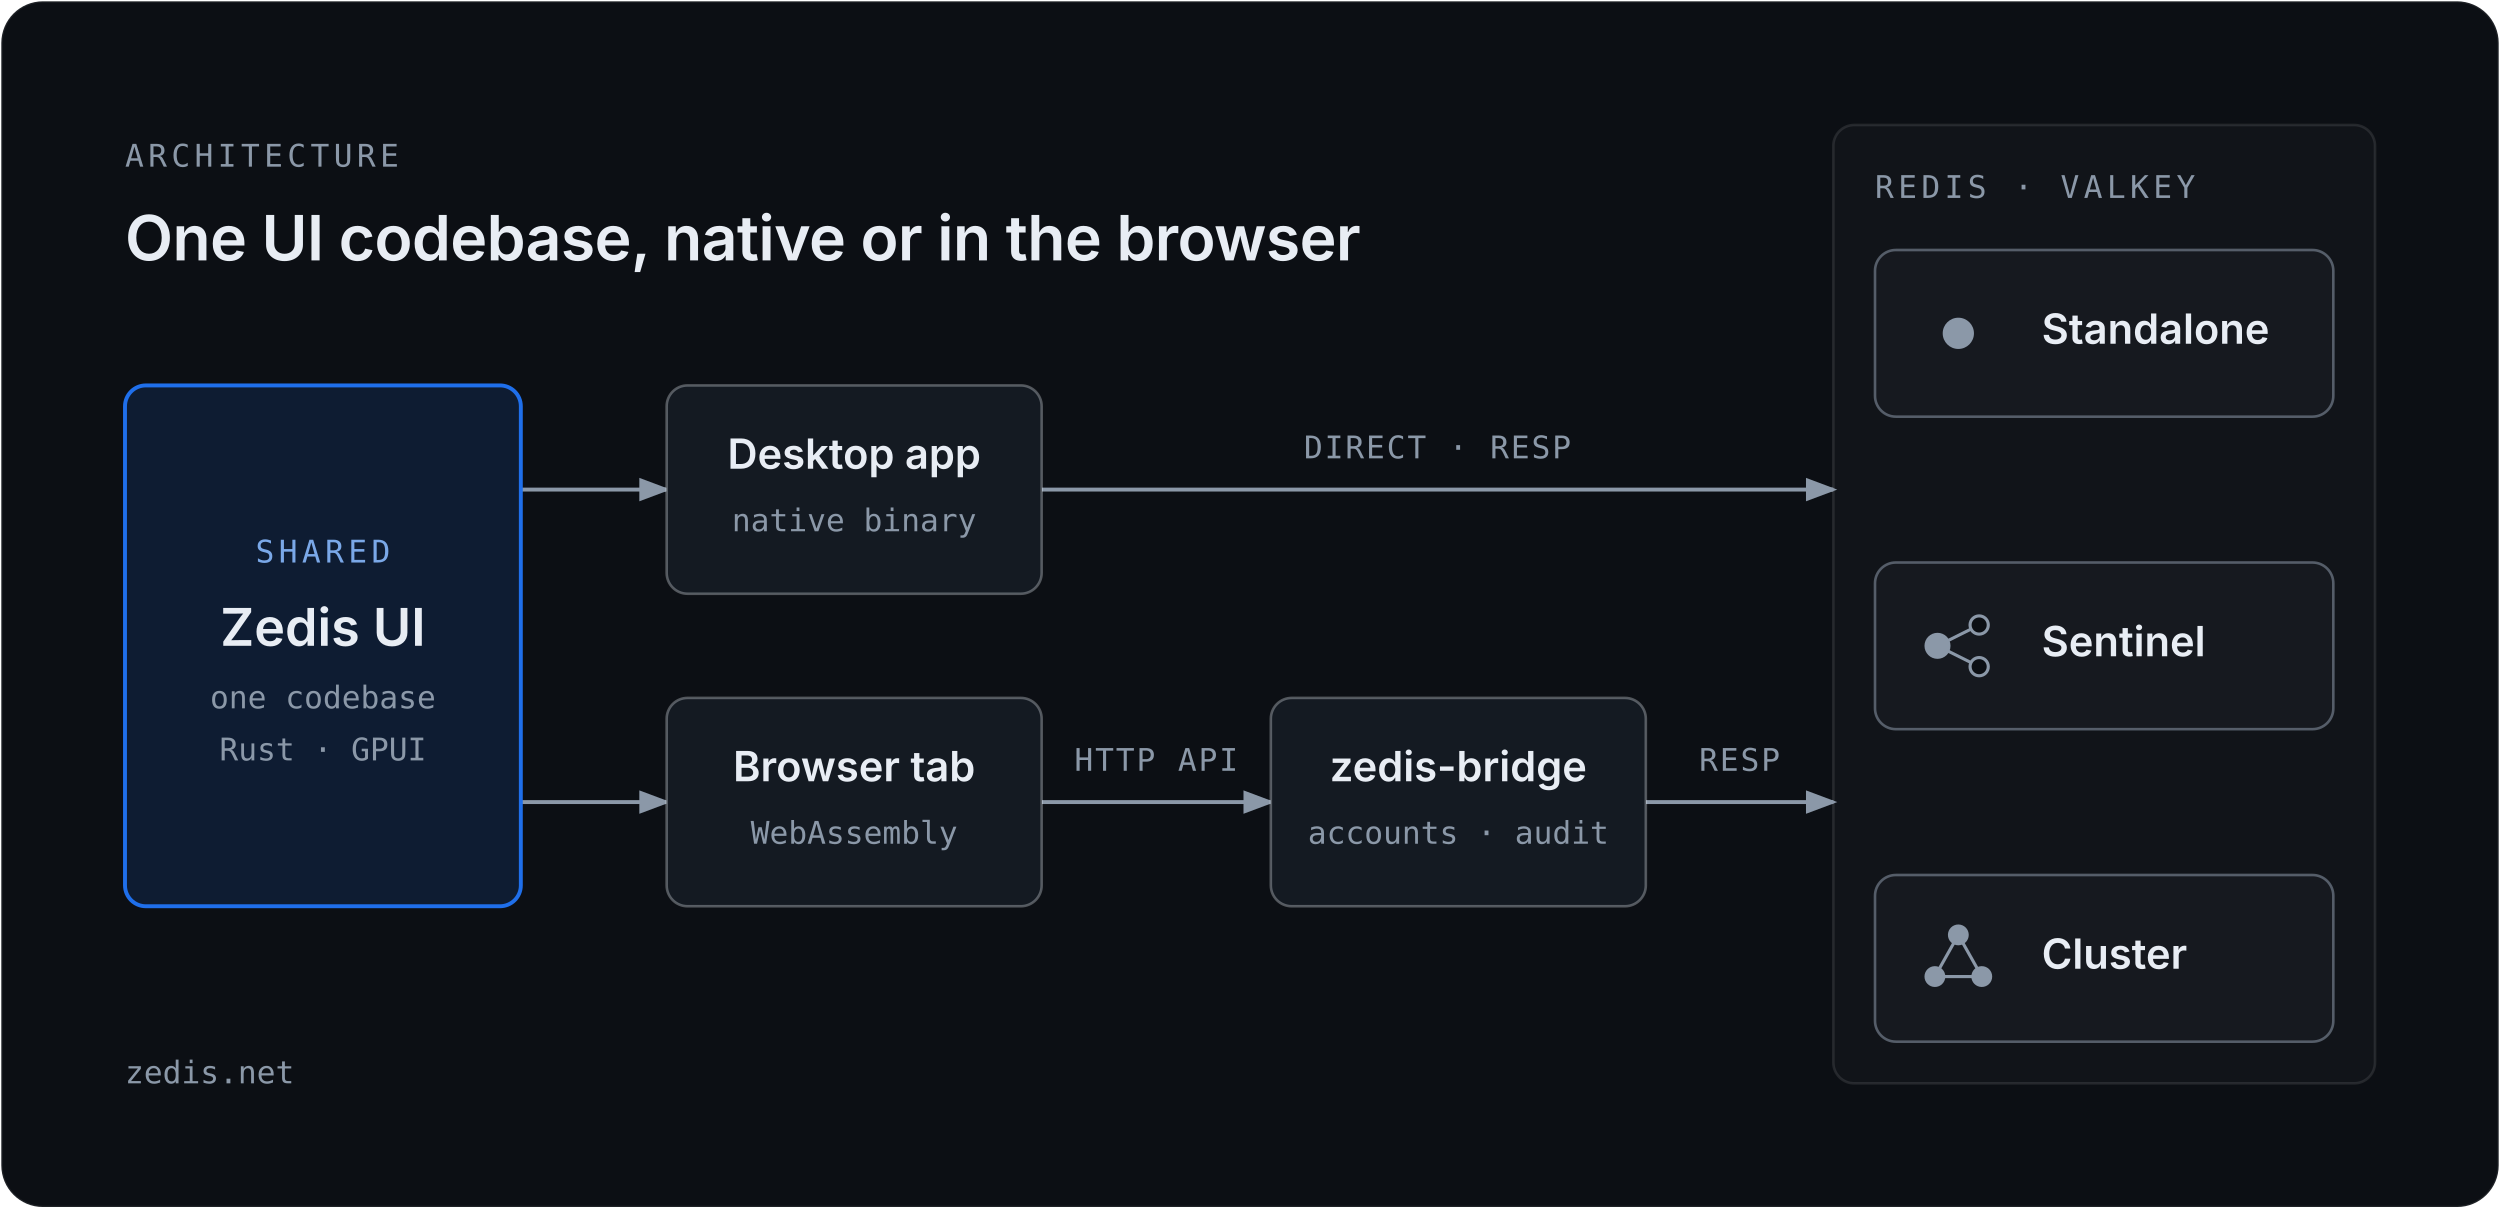
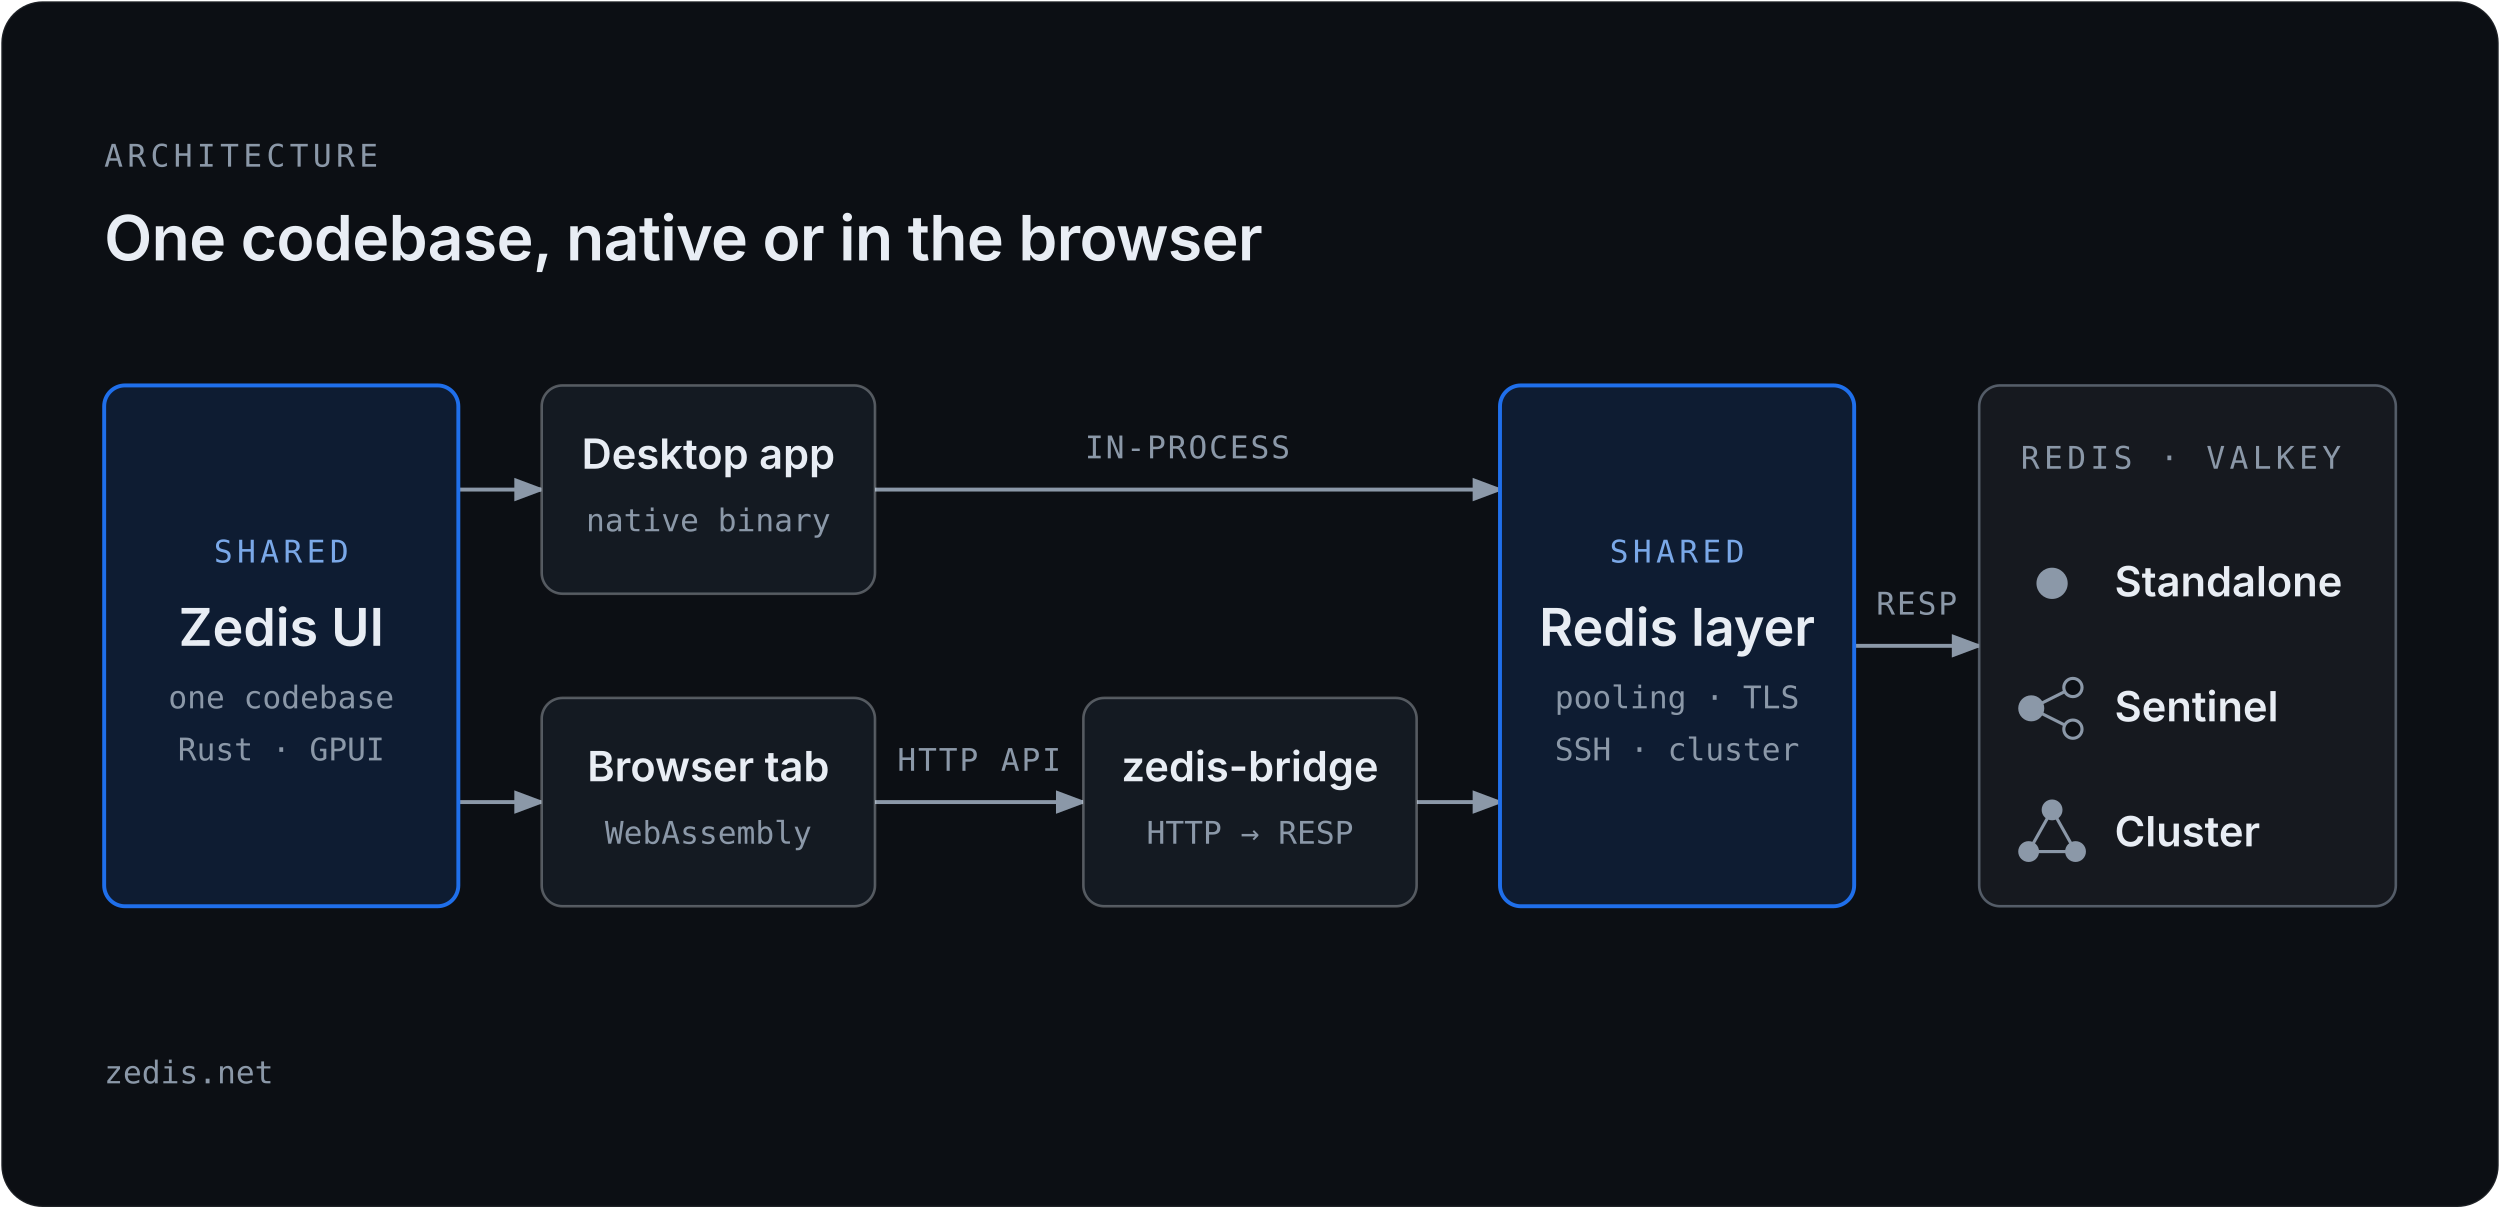
<svg xmlns="http://www.w3.org/2000/svg" width="960" height="464" viewBox="0 0 960 464" role="img" aria-labelledby="zedis-architecture-title zedis-architecture-desc">
  <defs>
    <marker id="zedis-architecture-arrow" markerWidth="8" markerHeight="6" refX="7" refY="3" orient="auto">
      <polygon points="0 0, 8 3, 0 6" fill="#8b98a8" />
    </marker>
    <style>
      .name{font:600 16px Inter, 'SF Pro Text', -apple-system, BlinkMacSystemFont, 'Segoe UI', system-ui, sans-serif;fill:#e8edf4}
      .hero{font:600 20px Inter, 'SF Pro Text', -apple-system, BlinkMacSystemFont, 'Segoe UI', system-ui, sans-serif;fill:#e8edf4}
      .sub{font:400 12px 'JetBrains Mono', 'SF Mono', ui-monospace, Menlo, Consolas, monospace;fill:#8b98a8}
      .label,.eyebrow,.zone,.tag{font:500 12px 'JetBrains Mono', 'SF Mono', ui-monospace, Menlo, Consolas, monospace;fill:#8b98a8;letter-spacing:.06em}
      .eyebrow,.zone,.tag{letter-spacing:.14em}
      .tag{fill:#7aa8e8}
      .title{font:600 24px Inter, 'SF Pro Text', -apple-system, BlinkMacSystemFont, 'Segoe UI', system-ui, sans-serif;fill:#e8edf4;letter-spacing:-.01em}
      .wire{fill:none;stroke:#8b98a8;stroke-width:1.5}
      .token path{fill:none;stroke-linecap:round}
      .tail{stroke:#4d8ff2;stroke-width:3}
      .head{stroke:#e3edff;stroke-width:5}
      .flow-a1-0{stroke-dasharray:0.1px 2000px;stroke-dashoffset:8px;animation:flow-a1-0 6s linear infinite}
      .flow-a1-1{stroke-dasharray:80px 2000px;stroke-dashoffset:88px;animation:flow-a1-1 6s linear infinite}
      .flow-a1-2{stroke-dasharray:48px 2000px;stroke-dashoffset:56px;animation:flow-a1-2 6s linear infinite}
      .flow-a1-3{stroke-dasharray:20px 2000px;stroke-dashoffset:28px;animation:flow-a1-3 6s linear infinite}
      .flow-a2-0{stroke-dasharray:0.1px 2000px;stroke-dashoffset:8px;animation:flow-a2-0 6s linear infinite}
      .flow-a2-1{stroke-dasharray:80px 2000px;stroke-dashoffset:88px;animation:flow-a2-1 6s linear infinite}
      .flow-a2-2{stroke-dasharray:48px 2000px;stroke-dashoffset:56px;animation:flow-a2-2 6s linear infinite}
      .flow-a2-3{stroke-dasharray:20px 2000px;stroke-dashoffset:28px;animation:flow-a2-3 6s linear infinite}
+       .flow-ra-0{stroke-dasharray:0.1px 2000px;stroke-dashoffset:8px;animation:flow-ra-0 6s linear infinite}
+       .flow-ra-1{stroke-dasharray:80px 2000px;stroke-dashoffset:88px;animation:flow-ra-1 6s linear infinite}
+       .flow-ra-2{stroke-dasharray:48px 2000px;stroke-dashoffset:56px;animation:flow-ra-2 6s linear infinite}
+       .flow-ra-3{stroke-dasharray:20px 2000px;stroke-dashoffset:28px;animation:flow-ra-3 6s linear infinite}
      .flow-b1-0{stroke-dasharray:0.1px 2000px;stroke-dashoffset:8px;animation:flow-b1-0 6s linear infinite}
      .flow-b1-1{stroke-dasharray:80px 2000px;stroke-dashoffset:88px;animation:flow-b1-1 6s linear infinite}
      .flow-b1-2{stroke-dasharray:48px 2000px;stroke-dashoffset:56px;animation:flow-b1-2 6s linear infinite}
      .flow-b1-3{stroke-dasharray:20px 2000px;stroke-dashoffset:28px;animation:flow-b1-3 6s linear infinite}
      .flow-b2-0{stroke-dasharray:0.1px 2000px;stroke-dashoffset:8px;animation:flow-b2-0 6s linear infinite}
      .flow-b2-1{stroke-dasharray:80px 2000px;stroke-dashoffset:88px;animation:flow-b2-1 6s linear infinite}
      .flow-b2-2{stroke-dasharray:48px 2000px;stroke-dashoffset:56px;animation:flow-b2-2 6s linear infinite}
      .flow-b2-3{stroke-dasharray:20px 2000px;stroke-dashoffset:28px;animation:flow-b2-3 6s linear infinite}
      .flow-b3-0{stroke-dasharray:0.1px 2000px;stroke-dashoffset:8px;animation:flow-b3-0 6s linear infinite}
      .flow-b3-1{stroke-dasharray:80px 2000px;stroke-dashoffset:88px;animation:flow-b3-1 6s linear infinite}
      .flow-b3-2{stroke-dasharray:48px 2000px;stroke-dashoffset:56px;animation:flow-b3-2 6s linear infinite}
      .flow-b3-3{stroke-dasharray:20px 2000px;stroke-dashoffset:28px;animation:flow-b3-3 6s linear infinite}
-       @keyframes flow-a1-0{0%{stroke-dashoffset:8px}16%,100%{stroke-dashoffset:-144px}}
-       @keyframes flow-a1-1{0%{stroke-dashoffset:88px}16%,100%{stroke-dashoffset:-64px}}
-       @keyframes flow-a1-2{0%{stroke-dashoffset:56px}16%,100%{stroke-dashoffset:-96px}}
-       @keyframes flow-a1-3{0%{stroke-dashoffset:28px}16%,100%{stroke-dashoffset:-124px}}
-       @keyframes flow-a2-0{0%,9%{stroke-dashoffset:8px}51%,100%{stroke-dashoffset:-392px}}
-       @keyframes flow-a2-1{0%,9%{stroke-dashoffset:88px}51%,100%{stroke-dashoffset:-312px}}
-       @keyframes flow-a2-2{0%,9%{stroke-dashoffset:56px}51%,100%{stroke-dashoffset:-344px}}
-       @keyframes flow-a2-3{0%,9%{stroke-dashoffset:28px}51%,100%{stroke-dashoffset:-372px}}
-       @keyframes flow-b1-0{0%,43%{stroke-dashoffset:8px}59%,100%{stroke-dashoffset:-144px}}
-       @keyframes flow-b1-1{0%,43%{stroke-dashoffset:88px}59%,100%{stroke-dashoffset:-64px}}
-       @keyframes flow-b1-2{0%,43%{stroke-dashoffset:56px}59%,100%{stroke-dashoffset:-96px}}
-       @keyframes flow-b1-3{0%,43%{stroke-dashoffset:28px}59%,100%{stroke-dashoffset:-124px}}
-       @keyframes flow-b2-0{0%,53%{stroke-dashoffset:8px}72%,100%{stroke-dashoffset:-176px}}
-       @keyframes flow-b2-1{0%,53%{stroke-dashoffset:88px}72%,100%{stroke-dashoffset:-96px}}
-       @keyframes flow-b2-2{0%,53%{stroke-dashoffset:56px}72%,100%{stroke-dashoffset:-128px}}
-       @keyframes flow-b2-3{0%,53%{stroke-dashoffset:28px}72%,100%{stroke-dashoffset:-156px}}
-       @keyframes flow-b3-0{0%,65%{stroke-dashoffset:8px}82.5%,100%{stroke-dashoffset:-160px}}
-       @keyframes flow-b3-1{0%,65%{stroke-dashoffset:88px}82.5%,100%{stroke-dashoffset:-80px}}
-       @keyframes flow-b3-2{0%,65%{stroke-dashoffset:56px}82.5%,100%{stroke-dashoffset:-112px}}
-       @keyframes flow-b3-3{0%,65%{stroke-dashoffset:28px}82.5%,100%{stroke-dashoffset:-140px}}
+       .flow-rb-0{stroke-dasharray:0.1px 2000px;stroke-dashoffset:8px;animation:flow-rb-0 6s linear infinite}
+       .flow-rb-1{stroke-dasharray:80px 2000px;stroke-dashoffset:88px;animation:flow-rb-1 6s linear infinite}
+       .flow-rb-2{stroke-dasharray:48px 2000px;stroke-dashoffset:56px;animation:flow-rb-2 6s linear infinite}
+       .flow-rb-3{stroke-dasharray:20px 2000px;stroke-dashoffset:28px;animation:flow-rb-3 6s linear infinite}
+       @keyframes flow-a1-0{0%{stroke-dashoffset:8px}13.3%,100%{stroke-dashoffset:-120px}}
+       @keyframes flow-a1-1{0%{stroke-dashoffset:88px}13.3%,100%{stroke-dashoffset:-40px}}
+       @keyframes flow-a1-2{0%{stroke-dashoffset:56px}13.3%,100%{stroke-dashoffset:-72px}}
+       @keyframes flow-a1-3{0%{stroke-dashoffset:28px}13.3%,100%{stroke-dashoffset:-100px}}
+       @keyframes flow-a2-0{0%,5.8%{stroke-dashoffset:8px}40.8%,100%{stroke-dashoffset:-328px}}
+       @keyframes flow-a2-1{0%,5.8%{stroke-dashoffset:88px}40.8%,100%{stroke-dashoffset:-248px}}
+       @keyframes flow-a2-2{0%,5.8%{stroke-dashoffset:56px}40.8%,100%{stroke-dashoffset:-280px}}
+       @keyframes flow-a2-3{0%,5.8%{stroke-dashoffset:28px}40.8%,100%{stroke-dashoffset:-308px}}
+       @keyframes flow-ra-0{0%,33.3%{stroke-dashoffset:8px}49.2%,100%{stroke-dashoffset:-136px}}
+       @keyframes flow-ra-1{0%,33.3%{stroke-dashoffset:88px}49.2%,100%{stroke-dashoffset:-56px}}
+       @keyframes flow-ra-2{0%,33.3%{stroke-dashoffset:56px}49.2%,100%{stroke-dashoffset:-88px}}
+       @keyframes flow-ra-3{0%,33.3%{stroke-dashoffset:28px}49.2%,100%{stroke-dashoffset:-116px}}
+       @keyframes flow-b1-0{0%,43.3%{stroke-dashoffset:8px}56.7%,100%{stroke-dashoffset:-120px}}
+       @keyframes flow-b1-1{0%,43.3%{stroke-dashoffset:88px}56.7%,100%{stroke-dashoffset:-40px}}
+       @keyframes flow-b1-2{0%,43.3%{stroke-dashoffset:56px}56.7%,100%{stroke-dashoffset:-72px}}
+       @keyframes flow-b1-3{0%,43.3%{stroke-dashoffset:28px}56.7%,100%{stroke-dashoffset:-100px}}
+       @keyframes flow-b2-0{0%,49.2%{stroke-dashoffset:8px}67.5%,100%{stroke-dashoffset:-168px}}
+       @keyframes flow-b2-1{0%,49.2%{stroke-dashoffset:88px}67.5%,100%{stroke-dashoffset:-88px}}
+       @keyframes flow-b2-2{0%,49.2%{stroke-dashoffset:56px}67.5%,100%{stroke-dashoffset:-120px}}
+       @keyframes flow-b2-3{0%,49.2%{stroke-dashoffset:28px}67.5%,100%{stroke-dashoffset:-148px}}
+       @keyframes flow-b3-0{0%,60%{stroke-dashoffset:8px}73.3%,100%{stroke-dashoffset:-120px}}
+       @keyframes flow-b3-1{0%,60%{stroke-dashoffset:88px}73.3%,100%{stroke-dashoffset:-40px}}
+       @keyframes flow-b3-2{0%,60%{stroke-dashoffset:56px}73.3%,100%{stroke-dashoffset:-72px}}
+       @keyframes flow-b3-3{0%,60%{stroke-dashoffset:28px}73.3%,100%{stroke-dashoffset:-100px}}
+       @keyframes flow-rb-0{0%,67.5%{stroke-dashoffset:8px}83.3%,100%{stroke-dashoffset:-136px}}
+       @keyframes flow-rb-1{0%,67.5%{stroke-dashoffset:88px}83.3%,100%{stroke-dashoffset:-56px}}
+       @keyframes flow-rb-2{0%,67.5%{stroke-dashoffset:56px}83.3%,100%{stroke-dashoffset:-88px}}
+       @keyframes flow-rb-3{0%,67.5%{stroke-dashoffset:28px}83.3%,100%{stroke-dashoffset:-116px}}
      @media (prefers-reduced-motion: reduce){.token{display:none}}
      @media print{.token{display:none}}
    </style>
  </defs>
  <rect x="0.5" y="0.5" width="959" height="463" rx="16" fill="#0c0f14" stroke="rgba(255,255,255,0.08)" />
-   <text class="eyebrow" x="48" y="64">ARCHITECTURE</text>
-   <text class="title" x="48" y="100">One UI codebase, native or in the browser</text>
-   <text class="sub" x="48" y="416">zedis.net</text>
-   <rect x="704" y="48" width="208" height="368" rx="8" fill="rgba(255,255,255,0.02)" stroke="rgba(255,255,255,0.10)" />
-   <text class="zone" x="720" y="76">REDIS · VALKEY</text>
-   <g aria-label="Paths from the shared UI through the desktop app and the browser to Redis">
-     <path class="wire" d="M200,188 H256" marker-end="url(#zedis-architecture-arrow)" />
-     <path class="wire" d="M400,188 H704" marker-end="url(#zedis-architecture-arrow)" />
-     <rect x="492" y="164" width="120" height="16" rx="2" fill="#0c0f14" />
-     <text class="label" x="552" y="176" text-anchor="middle">DIRECT · RESP</text>
-     <path class="wire" d="M200,308 H256" marker-end="url(#zedis-architecture-arrow)" />
-     <path class="wire" d="M400,308 H488" marker-end="url(#zedis-architecture-arrow)" />
-     <rect x="408" y="284" width="72" height="16" rx="2" fill="#0c0f14" />
-     <text class="label" x="444" y="296" text-anchor="middle">HTTP API</text>
-     <path class="wire" d="M632,308 H704" marker-end="url(#zedis-architecture-arrow)" />
-     <rect x="644" y="284" width="48" height="16" rx="2" fill="#0c0f14" />
-     <text class="label" x="668" y="296" text-anchor="middle">RESP</text>
+   <text class="eyebrow" x="40" y="64">ARCHITECTURE</text>
+   <text class="title" x="40" y="100">One codebase, native or in the browser</text>
+   <text class="sub" x="40" y="416">zedis.net</text>
+   <g aria-label="Paths from the shared UI, through the desktop app or the browser and the bridge, into the shared Redis layer and on to Redis">
+     <path class="wire" d="M176,188 H208" marker-end="url(#zedis-architecture-arrow)" />
+     <path class="wire" d="M336,188 H576" marker-end="url(#zedis-architecture-arrow)" />
+     <rect x="408" y="164" width="96" height="16" rx="2" fill="#0c0f14" />
+     <text class="label" x="456" y="176" text-anchor="middle">IN-PROCESS</text>
+     <path class="wire" d="M176,308 H208" marker-end="url(#zedis-architecture-arrow)" />
+     <path class="wire" d="M336,308 H416" marker-end="url(#zedis-architecture-arrow)" />
+     <rect x="340" y="284" width="72" height="16" rx="2" fill="#0c0f14" />
+     <text class="label" x="376" y="296" text-anchor="middle">HTTP API</text>
+     <path class="wire" d="M544,308 H576" marker-end="url(#zedis-architecture-arrow)" />
+     <path class="wire" d="M712,248 H760" marker-end="url(#zedis-architecture-arrow)" />
+     <rect x="716" y="224" width="40" height="16" rx="2" fill="#0c0f14" />
+     <text class="label" x="736" y="236" text-anchor="middle">RESP</text>
  </g>
  <g>
    <g class="token" aria-hidden="true" focusable="false">
-       <path class="tail flow-a1-1" d="M200,188 H256" opacity="0.2" />
-       <path class="tail flow-a1-2" d="M200,188 H256" opacity="0.45" />
-       <path class="tail flow-a1-3" d="M200,188 H256" opacity="0.9" />
-       <path class="head flow-a1-0" d="M200,188 H256" />
+       <path class="tail flow-a1-1" d="M176,188 H208" opacity="0.2" />
+       <path class="tail flow-a1-2" d="M176,188 H208" opacity="0.45" />
+       <path class="tail flow-a1-3" d="M176,188 H208" opacity="0.9" />
+       <path class="head flow-a1-0" d="M176,188 H208" />
    </g>
    <g class="token" aria-hidden="true" focusable="false">
-       <path class="tail flow-a2-1" d="M400,188 H704" opacity="0.2" />
-       <path class="tail flow-a2-2" d="M400,188 H704" opacity="0.45" />
-       <path class="tail flow-a2-3" d="M400,188 H704" opacity="0.9" />
-       <path class="head flow-a2-0" d="M400,188 H704" />
+       <path class="tail flow-a2-1" d="M336,188 H576" opacity="0.2" />
+       <path class="tail flow-a2-2" d="M336,188 H576" opacity="0.45" />
+       <path class="tail flow-a2-3" d="M336,188 H576" opacity="0.9" />
+       <path class="head flow-a2-0" d="M336,188 H576" />
    </g>
    <g class="token" aria-hidden="true" focusable="false">
-       <path class="tail flow-b1-1" d="M200,308 H256" opacity="0.2" />
-       <path class="tail flow-b1-2" d="M200,308 H256" opacity="0.45" />
-       <path class="tail flow-b1-3" d="M200,308 H256" opacity="0.9" />
-       <path class="head flow-b1-0" d="M200,308 H256" />
+       <path class="tail flow-ra-1" d="M712,248 H760" opacity="0.2" />
+       <path class="tail flow-ra-2" d="M712,248 H760" opacity="0.45" />
+       <path class="tail flow-ra-3" d="M712,248 H760" opacity="0.9" />
+       <path class="head flow-ra-0" d="M712,248 H760" />
    </g>
    <g class="token" aria-hidden="true" focusable="false">
-       <path class="tail flow-b2-1" d="M400,308 H488" opacity="0.2" />
-       <path class="tail flow-b2-2" d="M400,308 H488" opacity="0.45" />
-       <path class="tail flow-b2-3" d="M400,308 H488" opacity="0.9" />
-       <path class="head flow-b2-0" d="M400,308 H488" />
+       <path class="tail flow-b1-1" d="M176,308 H208" opacity="0.2" />
+       <path class="tail flow-b1-2" d="M176,308 H208" opacity="0.45" />
+       <path class="tail flow-b1-3" d="M176,308 H208" opacity="0.9" />
+       <path class="head flow-b1-0" d="M176,308 H208" />
    </g>
    <g class="token" aria-hidden="true" focusable="false">
-       <path class="tail flow-b3-1" d="M632,308 H704" opacity="0.2" />
-       <path class="tail flow-b3-2" d="M632,308 H704" opacity="0.45" />
-       <path class="tail flow-b3-3" d="M632,308 H704" opacity="0.9" />
-       <path class="head flow-b3-0" d="M632,308 H704" />
+       <path class="tail flow-b2-1" d="M336,308 H416" opacity="0.2" />
+       <path class="tail flow-b2-2" d="M336,308 H416" opacity="0.45" />
+       <path class="tail flow-b2-3" d="M336,308 H416" opacity="0.9" />
+       <path class="head flow-b2-0" d="M336,308 H416" />
+     </g>
+     <g class="token" aria-hidden="true" focusable="false">
+       <path class="tail flow-b3-1" d="M544,308 H576" opacity="0.2" />
+       <path class="tail flow-b3-2" d="M544,308 H576" opacity="0.45" />
+       <path class="tail flow-b3-3" d="M544,308 H576" opacity="0.9" />
+       <path class="head flow-b3-0" d="M544,308 H576" />
+     </g>
+     <g class="token" aria-hidden="true" focusable="false">
+       <path class="tail flow-rb-1" d="M712,248 H760" opacity="0.2" />
+       <path class="tail flow-rb-2" d="M712,248 H760" opacity="0.45" />
+       <path class="tail flow-rb-3" d="M712,248 H760" opacity="0.9" />
+       <path class="head flow-rb-0" d="M712,248 H760" />
    </g>
  </g>
  <g>
-     <rect x="48" y="148" width="152" height="200" rx="8" fill="#0c0f14" />
-     <rect x="48" y="148" width="152" height="200" rx="8" fill="rgba(31,111,235,0.14)" stroke="#1f6feb" stroke-width="1.5" />
-     <text class="tag" x="124" y="216" text-anchor="middle">SHARED</text>
-     <text class="hero" x="124" y="248" text-anchor="middle">Zedis UI</text>
-     <text class="sub" x="124" y="272" text-anchor="middle">one codebase</text>
-     <text class="sub" x="124" y="292" text-anchor="middle">Rust · GPUI</text>
-     <rect x="256" y="148" width="144" height="80" rx="8" fill="#0c0f14" />
-     <rect x="256" y="148" width="144" height="80" rx="8" fill="#141a22" stroke="rgba(232,237,244,0.32)" stroke-width="1" />
-     <text class="name" x="328" y="180" text-anchor="middle">Desktop app</text>
-     <text class="sub" x="328" y="204" text-anchor="middle">native binary</text>
-     <rect x="256" y="268" width="144" height="80" rx="8" fill="#0c0f14" />
-     <rect x="256" y="268" width="144" height="80" rx="8" fill="#141a22" stroke="rgba(232,237,244,0.32)" stroke-width="1" />
-     <text class="name" x="328" y="300" text-anchor="middle">Browser tab</text>
-     <text class="sub" x="328" y="324" text-anchor="middle">WebAssembly</text>
-     <rect x="488" y="268" width="144" height="80" rx="8" fill="#0c0f14" />
-     <rect x="488" y="268" width="144" height="80" rx="8" fill="#141a22" stroke="rgba(232,237,244,0.32)" stroke-width="1" />
-     <text class="name" x="560" y="300" text-anchor="middle">zedis-bridge</text>
-     <text class="sub" x="560" y="324" text-anchor="middle">accounts · audit</text>
-     <rect x="720" y="96" width="176" height="64" rx="8" fill="#0c0f14" />
-     <rect x="720" y="96" width="176" height="64" rx="8" fill="rgba(232,237,244,0.05)" stroke="rgba(139,152,168,0.55)" stroke-width="1" />
-     <circle cx="752" cy="128" r="6" fill="#8b98a8" />
-     <text class="name" x="784" y="132">Standalone</text>
-     <rect x="720" y="216" width="176" height="64" rx="8" fill="#0c0f14" />
-     <rect x="720" y="216" width="176" height="64" rx="8" fill="rgba(232,237,244,0.05)" stroke="rgba(139,152,168,0.55)" stroke-width="1" />
-     <path d="M744,248 L760,240 M744,248 L760,256" stroke="#8b98a8" stroke-width="1.2" fill="none" />
-     <circle cx="744" cy="248" r="5" fill="#8b98a8" />
-     <circle cx="760" cy="240" r="3.5" fill="#0c0f14" stroke="#8b98a8" stroke-width="1.2" />
-     <circle cx="760" cy="256" r="3.5" fill="#0c0f14" stroke="#8b98a8" stroke-width="1.2" />
-     <text class="name" x="784" y="252">Sentinel</text>
-     <rect x="720" y="336" width="176" height="64" rx="8" fill="#0c0f14" />
-     <rect x="720" y="336" width="176" height="64" rx="8" fill="rgba(232,237,244,0.05)" stroke="rgba(139,152,168,0.55)" stroke-width="1" />
-     <path d="M752,359 L761,375 L743,375 Z" stroke="#8b98a8" stroke-width="1.2" fill="none" />
-     <circle cx="752" cy="359" r="4" fill="#8b98a8" />
-     <circle cx="761" cy="375" r="4" fill="#8b98a8" />
-     <circle cx="743" cy="375" r="4" fill="#8b98a8" />
-     <text class="name" x="784" y="372">Cluster</text>
+     <rect x="40" y="148" width="136" height="200" rx="8" fill="#0c0f14" />
+     <rect x="40" y="148" width="136" height="200" rx="8" fill="rgba(31,111,235,0.14)" stroke="#1f6feb" stroke-width="1.5" />
+     <text class="tag" x="108" y="216" text-anchor="middle">SHARED</text>
+     <text class="hero" x="108" y="248" text-anchor="middle">Zedis UI</text>
+     <text class="sub" x="108" y="272" text-anchor="middle">one codebase</text>
+     <text class="sub" x="108" y="292" text-anchor="middle">Rust · GPUI</text>
+     <rect x="208" y="148" width="128" height="80" rx="8" fill="#0c0f14" />
+     <rect x="208" y="148" width="128" height="80" rx="8" fill="#141a22" stroke="rgba(232,237,244,0.32)" stroke-width="1" />
+     <text class="name" x="272" y="180" text-anchor="middle">Desktop app</text>
+     <text class="sub" x="272" y="204" text-anchor="middle">native binary</text>
+     <rect x="208" y="268" width="128" height="80" rx="8" fill="#0c0f14" />
+     <rect x="208" y="268" width="128" height="80" rx="8" fill="#141a22" stroke="rgba(232,237,244,0.32)" stroke-width="1" />
+     <text class="name" x="272" y="300" text-anchor="middle">Browser tab</text>
+     <text class="sub" x="272" y="324" text-anchor="middle">WebAssembly</text>
+     <rect x="416" y="268" width="128" height="80" rx="8" fill="#0c0f14" />
+     <rect x="416" y="268" width="128" height="80" rx="8" fill="#141a22" stroke="rgba(232,237,244,0.32)" stroke-width="1" />
+     <text class="name" x="480" y="300" text-anchor="middle">zedis-bridge</text>
+     <text class="sub" x="480" y="324" text-anchor="middle">HTTP → RESP</text>
+     <rect x="576" y="148" width="136" height="200" rx="8" fill="#0c0f14" />
+     <rect x="576" y="148" width="136" height="200" rx="8" fill="rgba(31,111,235,0.14)" stroke="#1f6feb" stroke-width="1.5" />
+     <text class="tag" x="644" y="216" text-anchor="middle">SHARED</text>
+     <text class="hero" x="644" y="248" text-anchor="middle">Redis layer</text>
+     <text class="sub" x="644" y="272" text-anchor="middle">pooling · TLS</text>
+     <text class="sub" x="644" y="292" text-anchor="middle">SSH · cluster</text>
+     <rect x="760" y="148" width="160" height="200" rx="8" fill="#0c0f14" />
+     <rect x="760" y="148" width="160" height="200" rx="8" fill="rgba(232,237,244,0.05)" stroke="rgba(139,152,168,0.55)" stroke-width="1" />
+     <text class="zone" x="776" y="180">REDIS · VALKEY</text>
+     <circle cx="788" cy="224" r="6" fill="#8b98a8" />
+     <text class="name" x="812" y="229">Standalone</text>
+     <path d="M780,272 L796,264 M780,272 L796,280" stroke="#8b98a8" stroke-width="1.2" fill="none" />
+     <circle cx="780" cy="272" r="5" fill="#8b98a8" />
+     <circle cx="796" cy="264" r="3.5" fill="#0c0f14" stroke="#8b98a8" stroke-width="1.2" />
+     <circle cx="796" cy="280" r="3.5" fill="#0c0f14" stroke="#8b98a8" stroke-width="1.2" />
+     <text class="name" x="812" y="277">Sentinel</text>
+     <path d="M788,311 L797,327 L779,327 Z" stroke="#8b98a8" stroke-width="1.2" fill="none" />
+     <circle cx="788" cy="311" r="4" fill="#8b98a8" />
+     <circle cx="797" cy="327" r="4" fill="#8b98a8" />
+     <circle cx="779" cy="327" r="4" fill="#8b98a8" />
+     <text class="name" x="812" y="325">Cluster</text>
  </g>
</svg>
